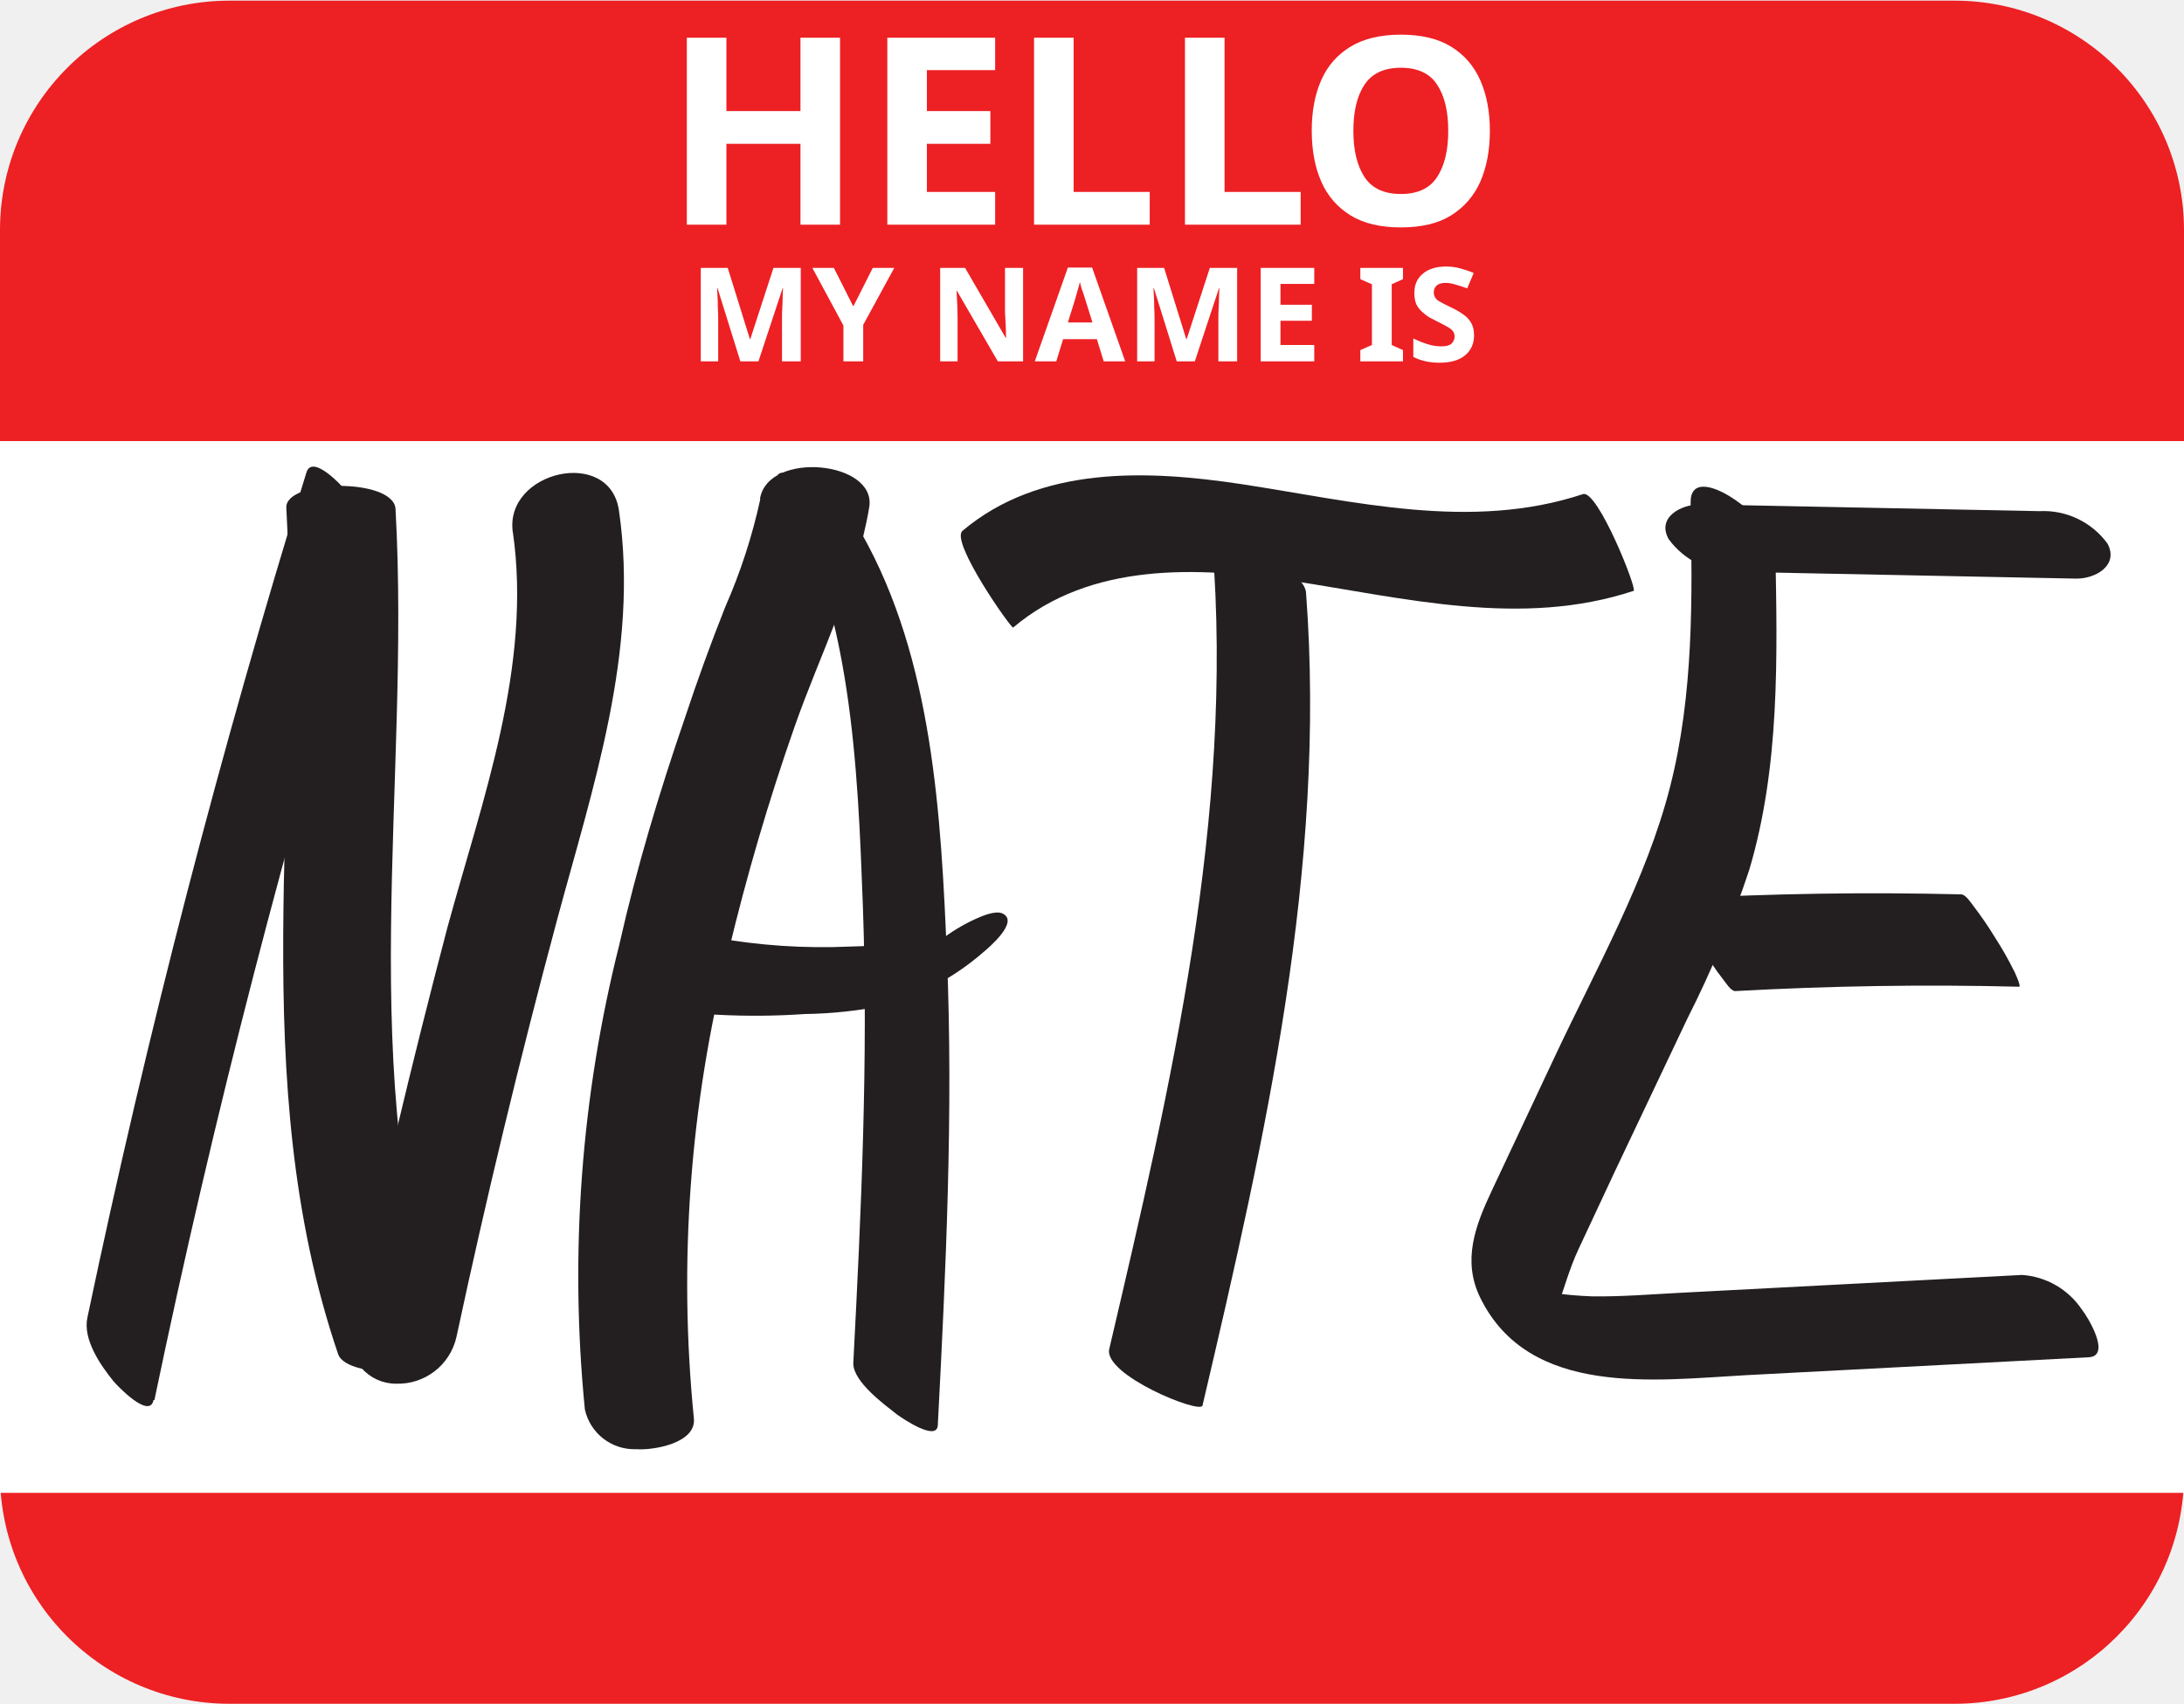
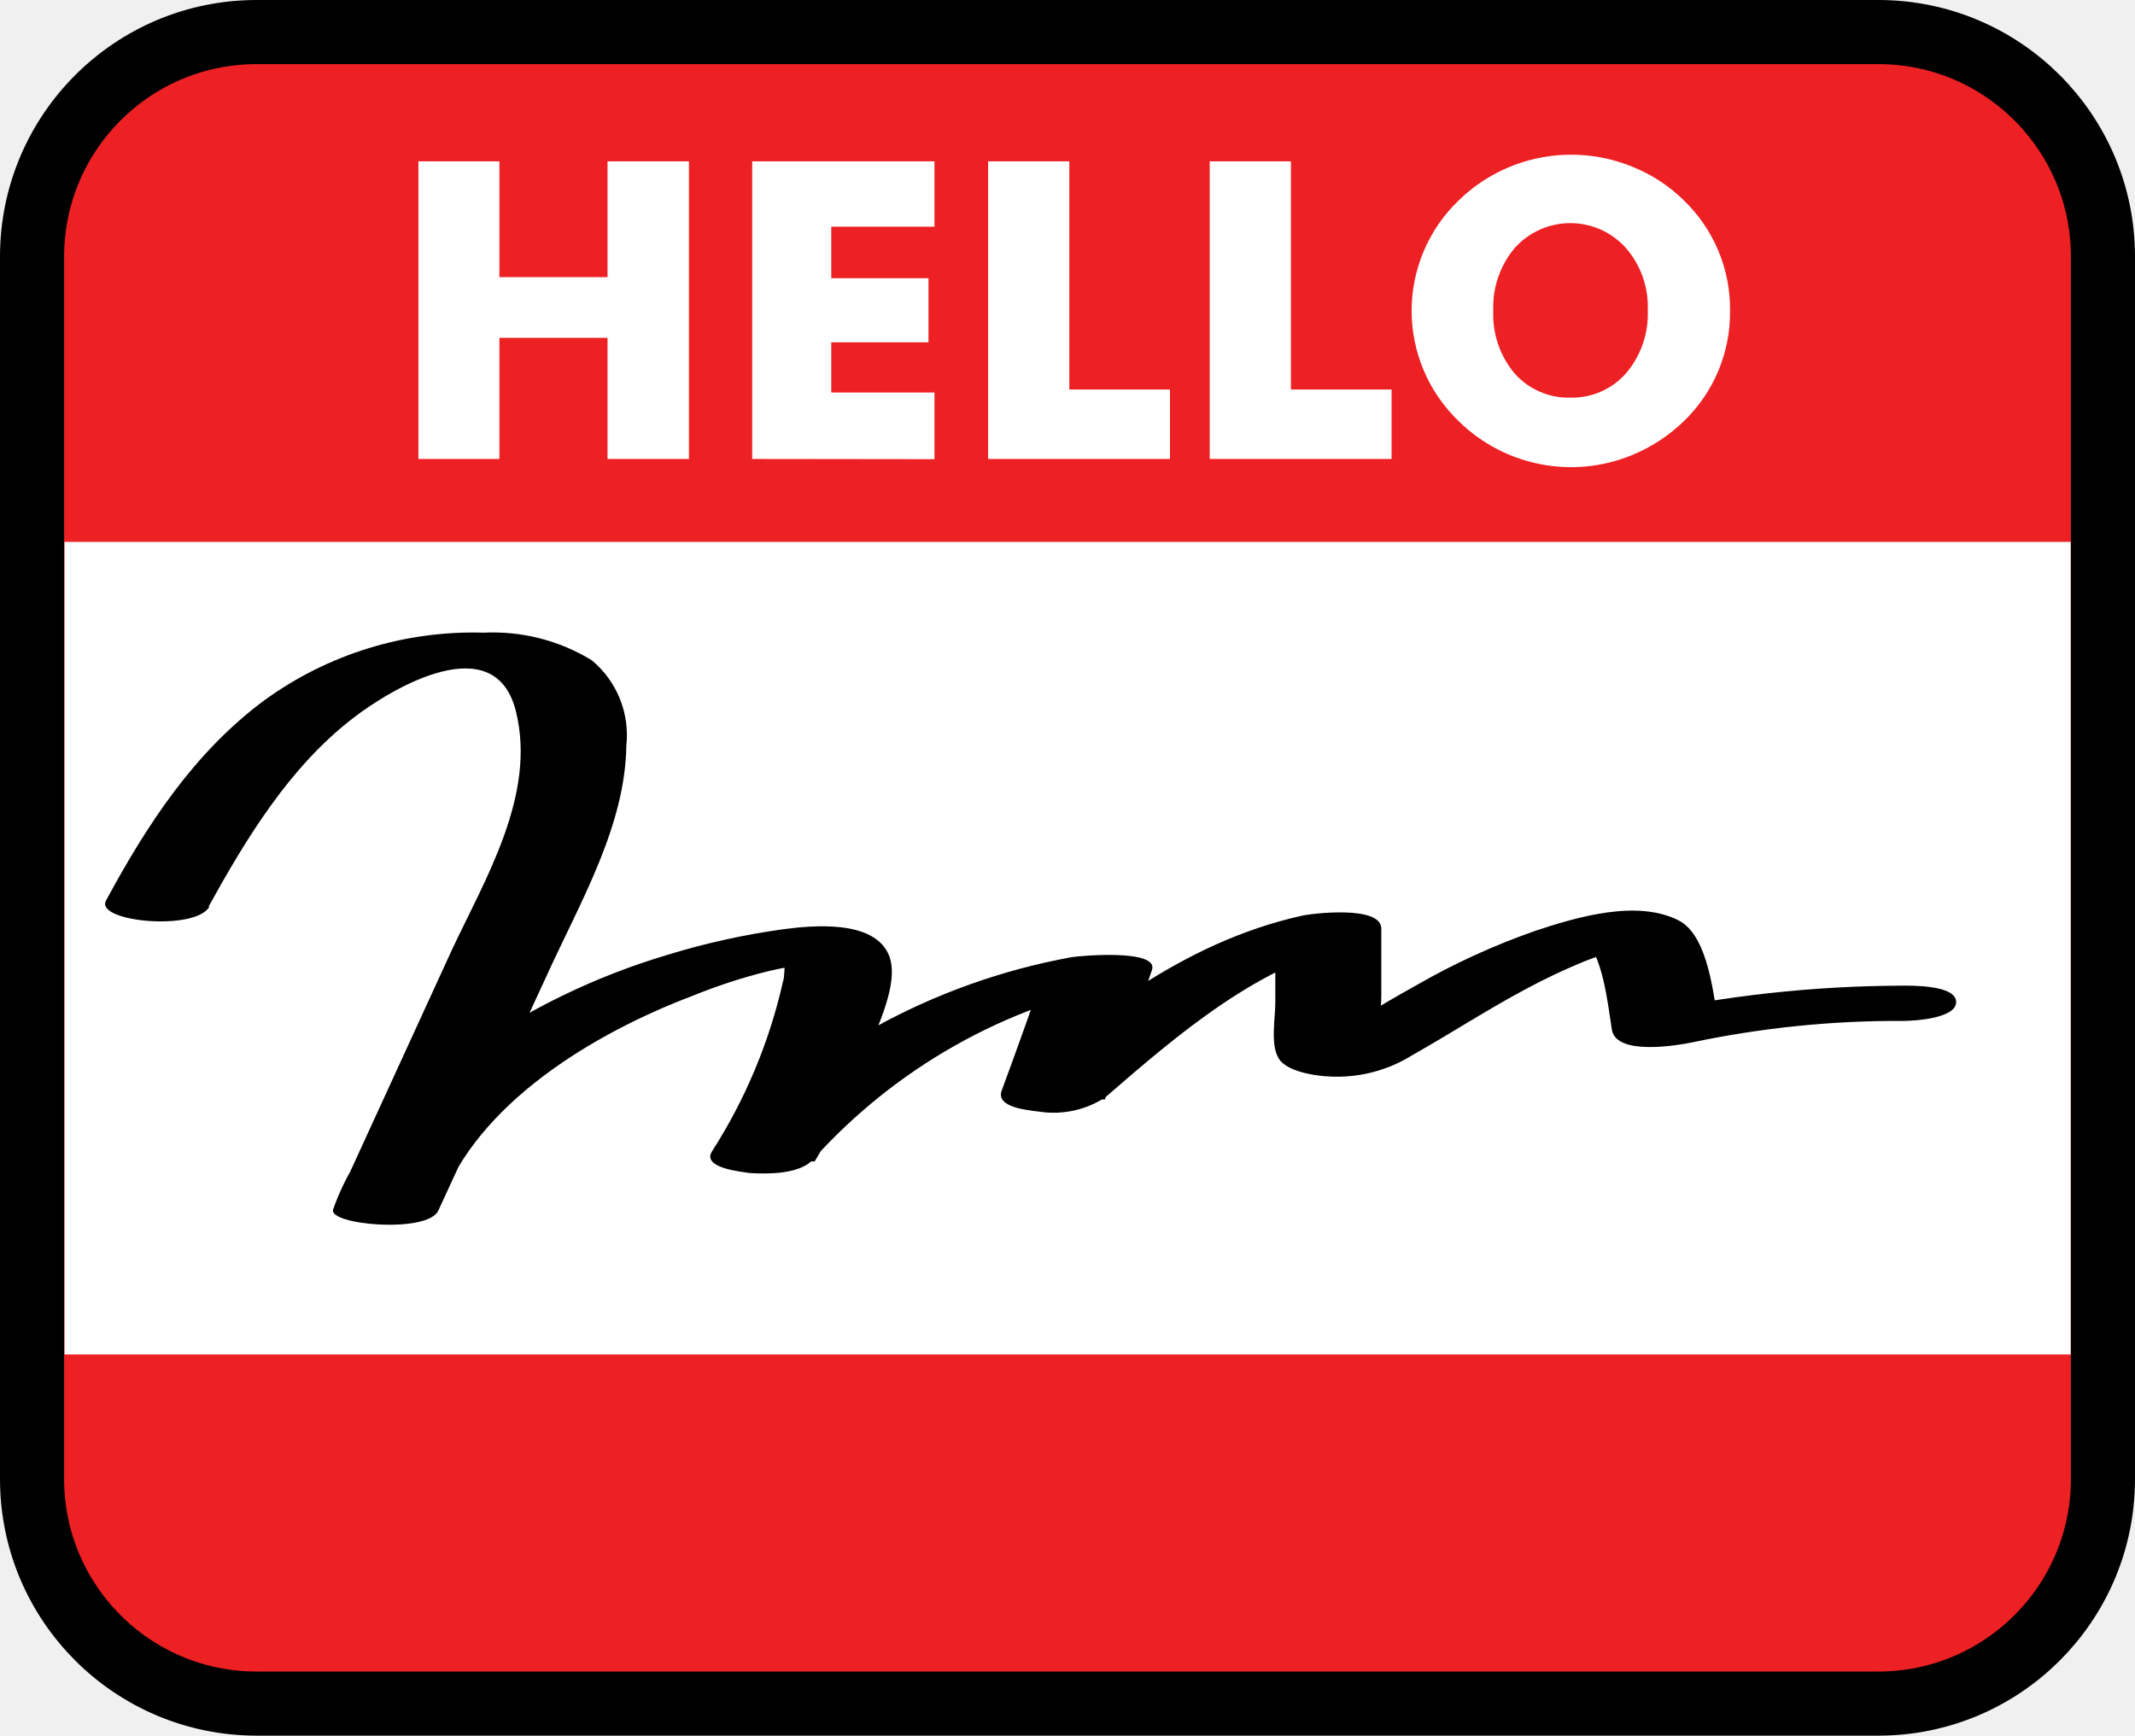
- <svg xmlns="http://www.w3.org/2000/svg" viewBox="0 0 100 78.03">
-   <rect y="0.03" width="100" height="78" rx="10.51" style="fill: #ed2024" />
-   <rect y="20.2" width="100" height="48.17" style="fill: #fff" />
-   <text transform="translate(30.37 10.29)" style="font-size: 12px;fill: #fff;font-family: FuturaBT-Bold, Futura Md BT;font-weight: 700">HEL<tspan x="22.81" y="0" style="letter-spacing: -0.018em">L</tspan>
-     <tspan x="28.99" y="0">O</tspan>
-   </text>
-   <path d="M7.07,75.09q4.08-19.58,10-38.7c.29-.94-.65-2.23-1.19-2.9-.21-.26-1.58-1.75-1.85-.88Q8.12,51.72,4,71.32c-.21,1,.6,2.17,1.19,2.9.17.21,1.66,1.77,1.84.87Z" transform="translate(0 -10.97)" style="fill: #231f20" />
-   <path d="M13.11,34.23c.73,13-1.9,26.19,2.37,38.75.41,1.23,5.33,1,4.82-.46C16.12,60.2,18.82,47,18.11,34.28c-.08-1.43-5.07-1.37-5-.05Z" transform="translate(0 -10.97)" style="fill: #231f20" />
-   <path d="M23.48,35.32c.89,6.16-1.4,12.28-3,18.15Q18.06,62.68,16.06,72a2.08,2.08,0,0,0,2.06,2.34A2.74,2.74,0,0,0,20.9,72.2q2.05-9.56,4.58-19c1.65-6.15,3.8-12.4,2.86-18.85-.42-2.93-5.26-1.8-4.86,1Z" transform="translate(0 -10.97)" style="fill: #231f20" />
-   <path d="M34.81,33.84a25.94,25.94,0,0,1-1.6,4.92q-1,2.52-1.85,5.09c-1.17,3.4-2.21,6.86-3,10.37a62.13,62.13,0,0,0-1.58,21.3,2.32,2.32,0,0,0,2.36,1.82c.73.06,2.76-.26,2.63-1.42a62.13,62.13,0,0,1,1.57-21.3A104.73,104.73,0,0,1,36.4,44.2c1.15-3.27,2.82-6.53,3.4-10,.35-2.12-4.62-2.6-5-.4Z" transform="translate(0 -10.97)" style="fill: #231f20" />
-   <path d="M35.76,33.14c3.24,5.73,3.51,12.91,3.75,19.34.25,7-.08,14-.44,20.93,0,.86,1.46,1.91,2,2.34.25.18,1.83,1.26,1.87.49.37-7.13.71-14.28.42-21.42-.27-6.48-.64-13.64-3.91-19.42A6.87,6.87,0,0,0,37,33c-.29-.17-1.82-.83-1.28.13Z" transform="translate(0 -10.97)" style="fill: #231f20" />
-   <path d="M28.92,57a32.9,32.9,0,0,0,7.93.41A19.57,19.57,0,0,0,40.59,57,11.72,11.72,0,0,0,45,54.6c.29-.24,1.7-1.44.89-1.8-.33-.14-.94.13-1.21.25a8.25,8.25,0,0,0-1.65,1l-.34.27.18-.14h0c.47-.18.58-.23.32-.15s-.74.12-1.11.14c-1.05.07-2.09.12-3.14.15a28,28,0,0,1-6.27-.42c-1-.2-2.18.68-2.86,1.26-.2.16-1.75,1.62-.9,1.79Z" transform="translate(0 -10.97)" style="fill: #231f20" />
-   <path d="M46.39,39.71c3.55-3,8.44-2.79,12.76-2.14,5.18.79,10.51,2.16,15.65.46.18-.06-1.65-4.65-2.32-4.43-5.14,1.7-10.47.33-15.65-.46-4.32-.65-9.21-.85-12.76,2.14-.58.49,2.24,4.5,2.32,4.43Z" transform="translate(0 -10.97)" style="fill: #231f20" />
-   <path d="M55.51,35.88c1,12.49-1.89,24.79-4.72,36.87-.28,1.19,4.18,3,4.27,2.59,2.86-12.2,5.69-24.61,4.74-37.23-.06-.79-1.82-1.63-2.42-2-.26-.13-1.92-1-1.87-.28Z" transform="translate(0 -10.97)" style="fill: #231f20" />
-   <path d="M77.41,34c.08,4.35.14,8.76-.94,13s-3.38,8.32-5.26,12.32l-2.9,6.17c-.76,1.61-1.37,3.21-.53,4.92,2.24,4.56,8,3.77,12.17,3.54l15.69-.82c1.06-.06-.08-1.9-.32-2.19a3.59,3.59,0,0,0-2.74-1.58l-15.69.82c-1.33.07-2.66.18-4,.16A17.33,17.33,0,0,1,71,70.17c-.31,0-.63-.09-.94-.16.85,1.52,1.24,1.85,1.18,1,.38-1,.6-1.91,1.05-2.86l1.65-3.53,3.32-7a49.25,49.25,0,0,0,2.83-6.8c1.41-4.73,1.29-9.74,1.2-14.62,0-1.41-3.92-4.29-3.88-2.21Z" transform="translate(0 -10.97)" style="fill: #231f20" />
-   <path d="M79.53,37.16l15.55.31c.88,0,1.94-.61,1.42-1.6a3.62,3.62,0,0,0-3.12-1.49l-15.54-.31c-.89,0-2,.61-1.43,1.6a3.67,3.67,0,0,0,3.12,1.49Z" transform="translate(0 -10.97)" style="fill: #231f20" />
-   <path d="M79.45,56.36c4.33-.24,8.68-.31,13-.2.12,0-.28-.84-.23-.72a15.43,15.43,0,0,0-.87-1.53,16.46,16.46,0,0,0-1-1.46c-.12-.15-.34-.51-.55-.52q-6.51-.16-13,.2a16.59,16.59,0,0,0,1.11,2.26c.32.49.64,1,1,1.45.11.14.35.53.55.52Z" transform="translate(0 -10.97)" style="fill: #231f20" />
-   <text transform="translate(31.54 16.55)" style="font-size: 6px;fill: #fff;font-family: FuturaBT-Bold, Futura Md BT;font-weight: 700">MY NAME IS</text>
+ <svg xmlns="http://www.w3.org/2000/svg" viewBox="0 0 99.91 81.23">
+   <rect x="1.5" y="1.5" width="96.91" height="78.23" rx="10.51" style="fill:#ed2024;stroke:#000;stroke-miterlimit:10;stroke-width:3px" />
+   <rect x="3.02" y="25.36" width="93.88" height="38.03" style="fill:#fff" />
+   <path d="M19.62,30.87V16.94h3.79v5.42h5.06V16.94h3.81V30.87H28.47V25.2H23.41v5.67Z" transform="translate(-0.04 -9.39)" style="fill:#fff" />
+   <path d="M35.24,30.87V16.94h8.53V20H38.94v2.41h4.55v3H38.94v2.35h4.83v3.12Z" transform="translate(-0.04 -9.39)" style="fill:#fff" />
+   <path d="M46.28,30.87V16.94h3.8V27.62h4.71v3.25Z" transform="translate(-0.04 -9.39)" style="fill:#fff" />
+   <path d="M56.65,30.87V16.94h3.8V27.62h4.71v3.25Z" transform="translate(-0.04 -9.39)" style="fill:#fff" />
+   <path d="M81,23.94a7.06,7.06,0,0,1-2.16,5.16,7.69,7.69,0,0,1-2.43,1.59,7.5,7.5,0,0,1-8.11-1.59,7.16,7.16,0,0,1,0-10.33,7.55,7.55,0,0,1,8.12-1.58,7.3,7.3,0,0,1,2.42,1.58A7.06,7.06,0,0,1,81,23.94ZM73.54,28a3.36,3.36,0,0,0,2.61-1.16,4.29,4.29,0,0,0,1-2.93A4.2,4.2,0,0,0,76.13,21a3.49,3.49,0,0,0-5.21,0,4.29,4.29,0,0,0-1,2.93,4.28,4.28,0,0,0,1,2.94A3.37,3.37,0,0,0,73.54,28Z" transform="translate(-0.04 -9.39)" style="fill:#fff" />
+   <path d="M9.8,51.82c1.78-3.22,3.8-6.54,6.76-8.82,1.88-1.45,6.64-4.24,7.62-.33s-1.44,7.86-3,11.19L15.72,65.77l4.91.06C22.33,61,27.92,57.71,32.44,56A25.8,25.8,0,0,1,36,54.84c.63-.15,1.26-.25,1.89-.38,1.29-.26-1.16.07-1.14,0s0,.71-.06.83a24.84,24.84,0,0,1-3.34,8c-.46.77,1.4.94,1.78,1,.89.05,2.39.06,3-.68a26.37,26.37,0,0,1,14.58-8.22l-3.79-.59c-.64,1.89-1.32,3.77-2,5.62-.32.82,1.28.93,1.78,1a4.42,4.42,0,0,0,3.06-.67c3.46-3,7.19-6.21,11.75-7.25l-3.79-.59,0,3.4c0,.76-.25,2,.18,2.65s2,.85,2.86.82a6.67,6.67,0,0,0,3.36-1c1.77-1,3.52-2.14,5.34-3.11a28.19,28.19,0,0,1,2.78-1.31c.47-.18,1-.36,1.44-.51s2-.28.52-.23l-1.78-.18.28.07-.65-.34c1,.82,1.22,3.17,1.42,4.41s3.11.73,3.78.59a46.72,46.72,0,0,1,9.86-1c.49,0,2.5-.11,2.47-.9s-2.12-.75-2.52-.75a58.62,58.62,0,0,0-12.38,1.36l3.79.59c-.22-1.39-.47-4.28-1.87-5-1.95-1-4.77-.16-6.7.48a32.79,32.79,0,0,0-5.56,2.54q-1.35.75-2.67,1.56l-1.33.79-.75.45c-.47.25-.51.3-.14.13l3,0-.29-.1.65.34c-.4-.55-.12-2-.13-2.65l0-3.16c0-1.1-3.24-.72-3.78-.59-5.51,1.25-9.82,4.71-14,8.3l4.84.29q1.17-3,2.21-6.07c.32-1-3.47-.65-3.78-.59a30.29,30.29,0,0,0-16.84,9.28l4.83.28a29.41,29.41,0,0,0,2.5-5.14c.43-1.18,1.46-3.19,1-4.46C41,52.39,38,52.71,36.69,52.88a34.49,34.49,0,0,0-5.42,1.2,32.31,32.31,0,0,0-9.46,4.6c-2.67,1.9-5.07,4.15-6.18,7.31-.25.73,4.42,1.14,4.92.06l5.18-11.23c1.51-3.29,3.57-6.82,3.62-10.53a4.55,4.55,0,0,0-1.62-4A8.86,8.86,0,0,0,22.67,39a16.61,16.61,0,0,0-10.28,3.18C9.12,44.61,6.91,48,5,51.54c-.53,1,4.2,1.44,4.84.28Z" transform="translate(-0.04 -9.39)" />
</svg>
